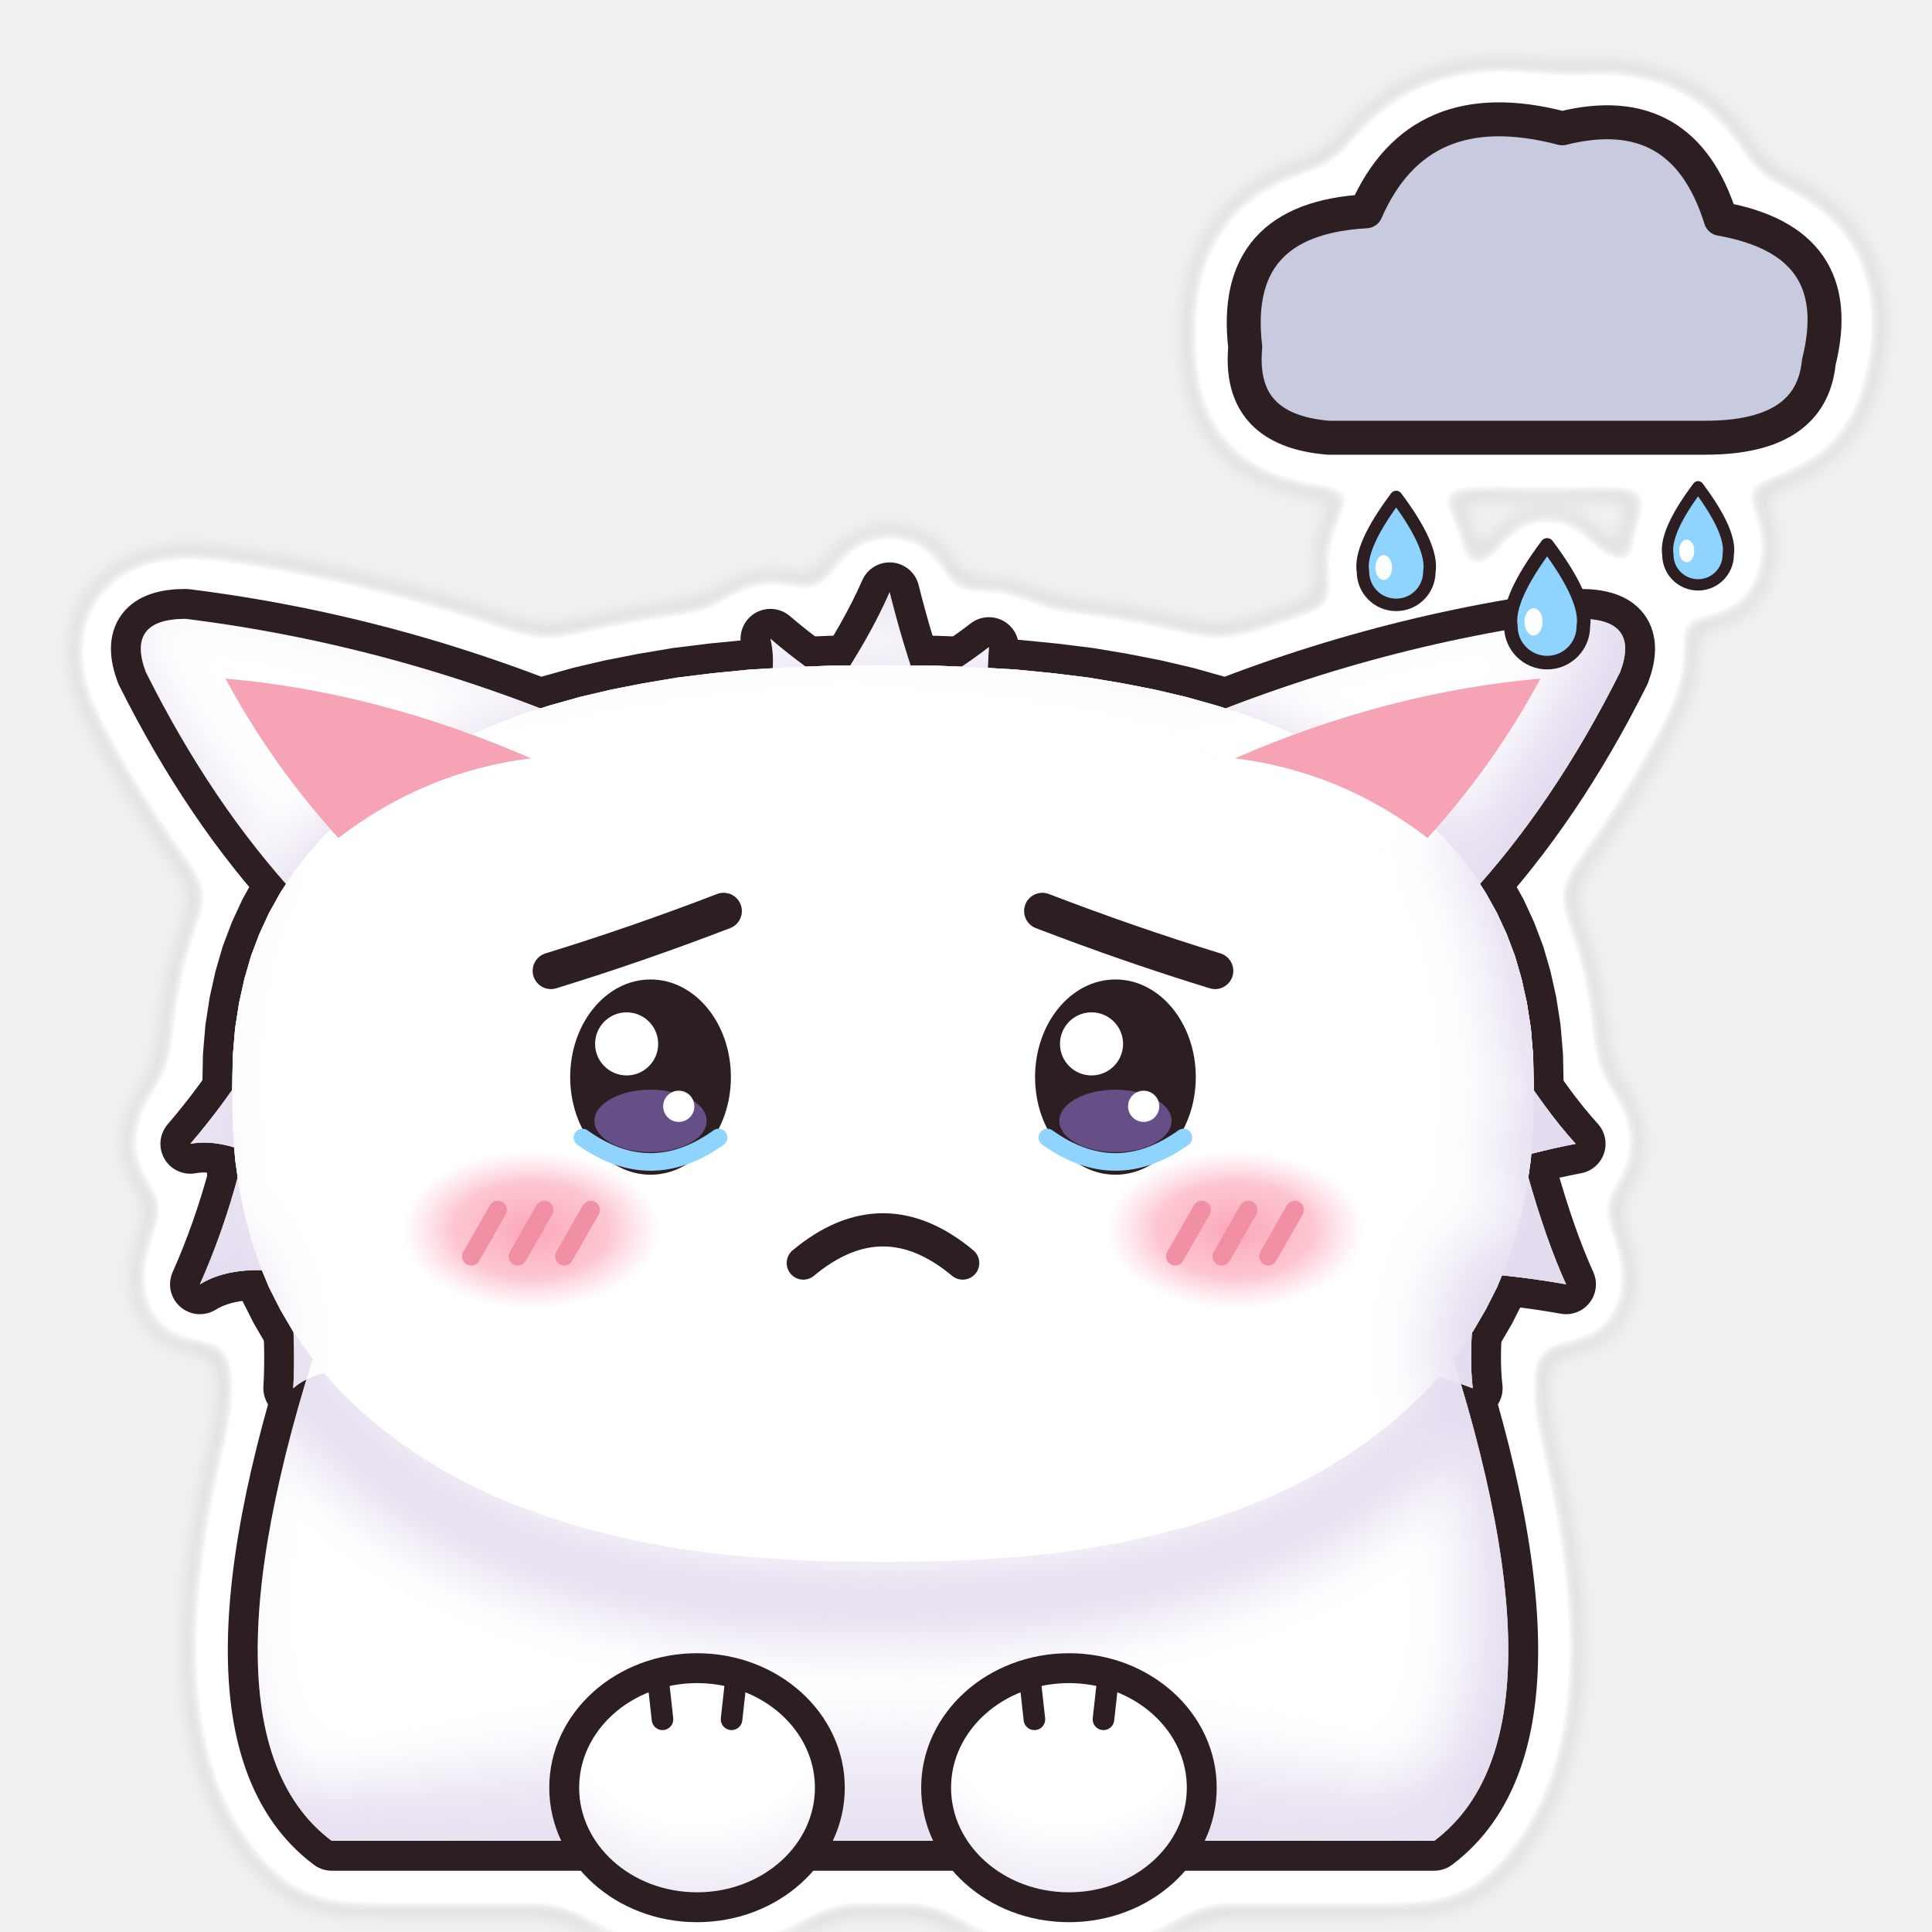
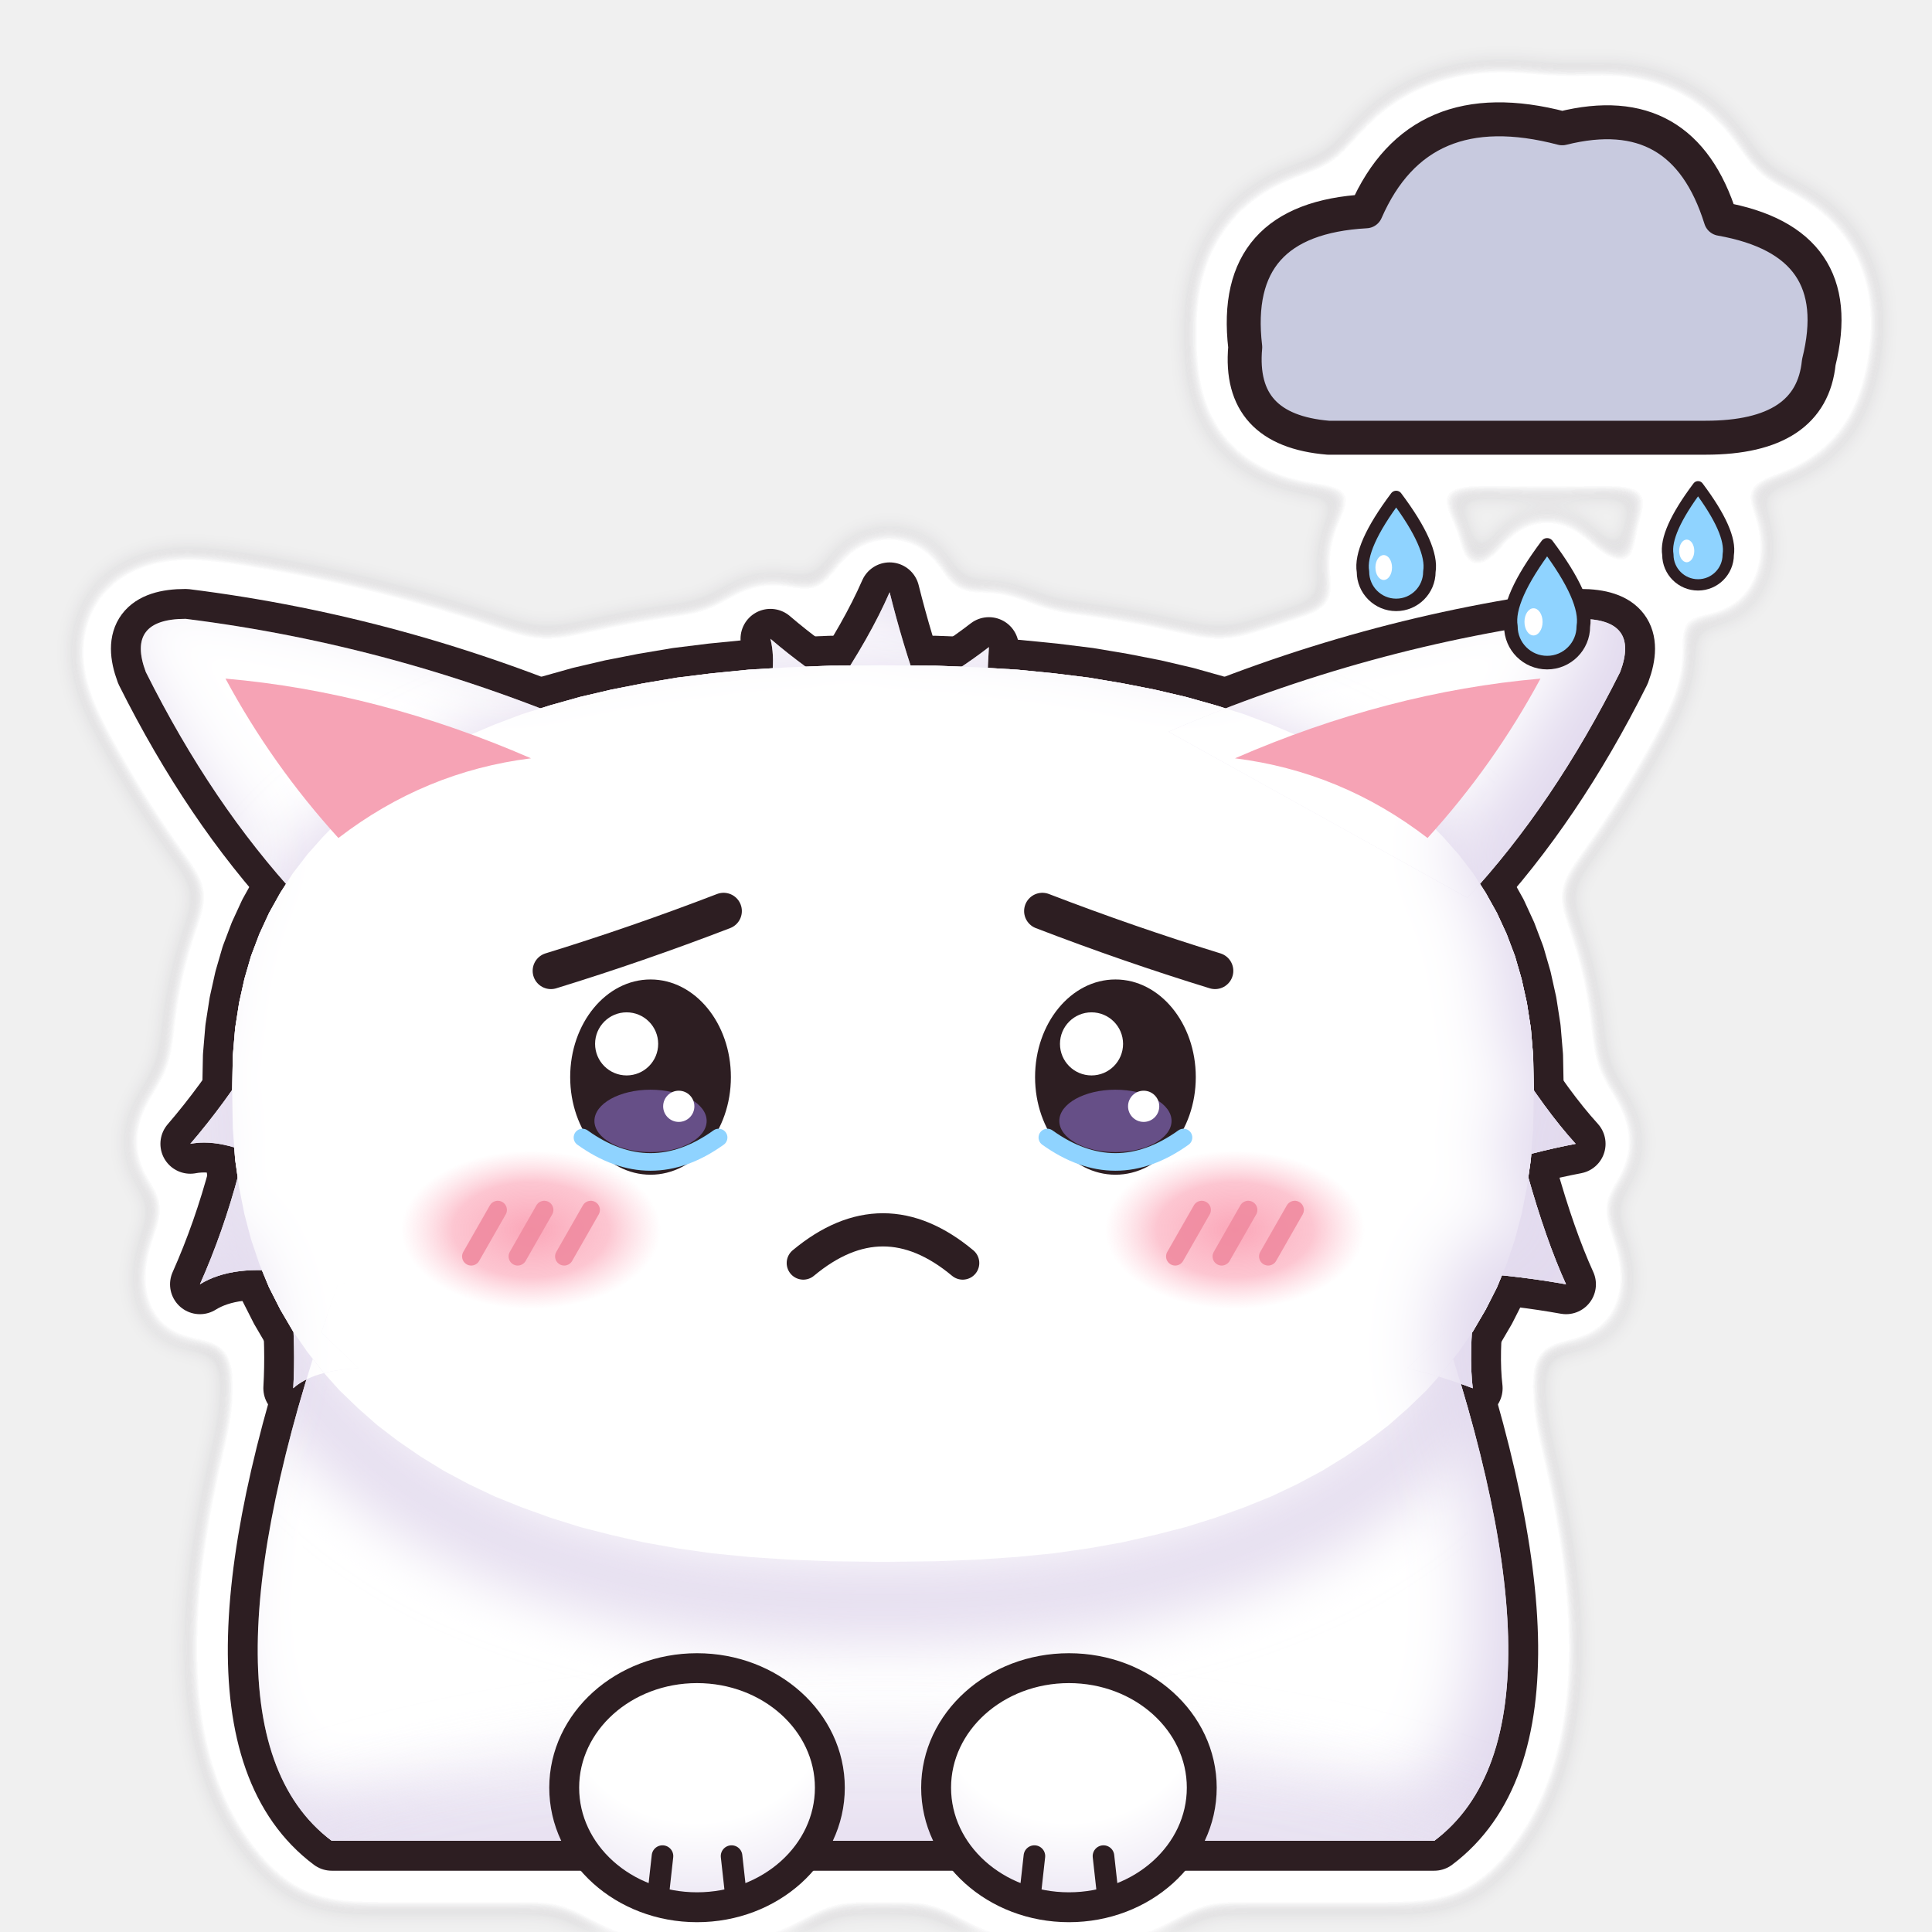
<svg xmlns="http://www.w3.org/2000/svg" viewBox="0 0 512 512" width="512" height="512">
  <defs>
    <linearGradient id="heartFill" x1="0" y1="0" x2="0" y2="1">
      <stop offset="0" stop-color="#ff9aae" />
      <stop offset="1" stop-color="#f4607d" />
    </linearGradient>
    <linearGradient id="lens" x1="0" y1="0" x2="1" y2="1">
      <stop offset="0" stop-color="#3b3350" />
      <stop offset="1" stop-color="#141019" />
    </linearGradient>
    <linearGradient id="flame" x1="0" y1="1" x2="0" y2="0">
      <stop offset="0" stop-color="#ff5a3d" />
      <stop offset="1" stop-color="#ffb43d" />
    </linearGradient>
    <linearGradient id="earFill" x1="0" y1="0" x2="0" y2="1">
      <stop offset="0" stop-color="#f7a9ba" />
      <stop offset="1" stop-color="#f493a9" />
    </linearGradient>
    <linearGradient id="mouthFill" x1="0" y1="0" x2="0" y2="1">
      <stop offset="0" stop-color="#9e2c46" />
      <stop offset="1" stop-color="#cc4a66" />
    </linearGradient>
    <linearGradient id="tongueFill" x1="0" y1="0" x2="0" y2="1">
      <stop offset="0" stop-color="#ff9db2" />
      <stop offset="1" stop-color="#f27994" />
    </linearGradient>
    <radialGradient id="blushFill">
      <stop offset="0" stop-color="#fba2b5" stop-opacity="0.95" />
      <stop offset="0.6" stop-color="#fcb3c2" stop-opacity="0.75" />
      <stop offset="1" stop-color="#fdc4cf" stop-opacity="0" />
    </radialGradient>
    <radialGradient id="blushStrong">
      <stop offset="0" stop-color="#f7839c" stop-opacity="0.95" />
      <stop offset="0.65" stop-color="#f996aa" stop-opacity="0.8" />
      <stop offset="1" stop-color="#fbb0bf" stop-opacity="0" />
    </radialGradient>
    <radialGradient id="pawShade" cx="0.5" cy="0.15" r="0.9">
      <stop offset="0.55" stop-color="#ffffff" />
      <stop offset="1" stop-color="#e9e3f2" />
    </radialGradient>
    <filter id="soft" x="-20%" y="-20%" width="140%" height="140%">
      <feGaussianBlur stdDeviation="9" />
    </filter>
    <filter id="rim" x="-10%" y="-10%" width="120%" height="120%">
      <feGaussianBlur stdDeviation="8" />
    </filter>
    <filter id="inner" filterUnits="userSpaceOnUse" x="-64" y="-64" width="640" height="640" color-interpolation-filters="sRGB">
      <feComponentTransfer in="SourceAlpha" result="outside">
        <feFuncA type="table" tableValues="1 0" />
      </feComponentTransfer>
      <feOffset in="outside" dx="-10" dy="-12" result="shifted" />
      <feGaussianBlur in="shifted" stdDeviation="10" result="soft" />
      <feComposite in="soft" in2="SourceAlpha" operator="in" result="edge" />
      <feFlood flood-color="#e2daee" />
      <feComposite in2="edge" operator="in" />
    </filter>
    <filter id="sticker" x="-15%" y="-15%" width="130%" height="130%" color-interpolation-filters="sRGB">
      <feGaussianBlur in="SourceAlpha" stdDeviation="7" result="blur" />
      <feComponentTransfer in="blur" result="mask">
        <feFuncA type="linear" slope="14" intercept="-0.6" />
      </feComponentTransfer>
      <feFlood flood-color="#ffffff" />
      <feComposite in2="mask" operator="in" result="border" />
      <feGaussianBlur in="mask" stdDeviation="2.5" result="shadowBlur" />
      <feFlood flood-color="#1d1428" flood-opacity="0.22" />
      <feComposite in2="shadowBlur" operator="in" result="shadow" />
      <feMerge>
        <feMergeNode in="shadow" />
        <feMergeNode in="border" />
        <feMergeNode in="SourceGraphic" />
      </feMerge>
    </filter>
  </defs>
  <g filter="url(#sticker)">
    <g transform="translate(234 296) scale(0.88) translate(-256 -266)">
      <clipPath id="sil">
        <path d="M92 316 C62 400 58 460 90 484 L422 484 C454 460 450 400 420 316 Z" />
        <path d="M80 200 Q54 172 34 132 Q28 116 46 116 Q110 124 170 150 Z" />
        <path d="M432 200 Q458 172 478 132 Q484 116 466 116 Q402 124 342 150 Z" />
        <path d="M452 258L451.8 269.5L451.1 278.8L449.9 287.3L448.3 295.3L446.3 302.9L443.8 310.3L440.9 317.3L437.5 324L433.7 330.5L429.4 336.7L424.7 342.7L419.7 348.3L414.1 353.7L408.2 358.9L401.9 363.7L395.2 368.3L388.2 372.6L380.7 376.6L372.9 380.3L364.7 383.6L356.1 386.7L347.2 389.5L337.8 391.9L328.1 394.1L318 395.9L307.5 397.4L296.4 398.5L284.7 399.3L271.9 399.8L256 400L240.1 399.8L227.3 399.3L215.6 398.5L204.5 397.4L194 395.9L183.9 394.1L174.2 391.9L164.8 389.5L155.9 386.7L147.3 383.6L139.1 380.3L131.3 376.6L123.8 372.6L116.8 368.3L110.1 363.7L103.8 358.9L97.9 353.7L92.3 348.3L87.3 342.7L82.6 336.7L78.3 330.5L74.5 324L71.1 317.3L68.2 310.3L65.7 302.9L63.7 295.3L62.1 287.3L60.9 278.8L60.2 269.5L60 258L60.2 247.6L60.9 239.3L62.1 231.6L63.7 224.4L65.7 217.5L68.2 210.9L71.1 204.6L74.5 198.5L78.3 192.6L82.6 187L87.3 181.7L92.3 176.6L97.9 171.7L103.8 167.1L110.1 162.7L116.8 158.6L123.8 154.7L131.3 151.1L139.1 147.8L147.3 144.7L155.9 142L164.8 139.5L174.2 137.3L183.9 135.4L194 133.7L204.5 132.4L215.6 131.3L227.3 130.6L240.1 130.1L256 130L271.9 130.1L284.7 130.6L296.4 131.3L307.5 132.4L318 133.7L328.1 135.4L337.8 137.3L347.2 139.5L356.1 142L364.7 144.7L372.9 147.8L380.7 151.1L388.2 154.7L395.2 158.6L401.9 162.7L408.2 167.1L414.1 171.7L419.7 176.6L424.7 181.7L429.4 187L433.7 192.6L437.5 198.5L440.9 204.6L443.8 210.9L446.3 217.5L448.3 224.4L449.9 231.6L451.1 239.3L451.8 247.6Z" />
        <path d="M219.5 145.6 Q224.5 131.6 222.1 122 Q232.5 130.9 244.5 138.4 Z" />
        <path d="M241 138 Q252.1 121.5 258 108 Q261.9 123.6 267 138 Z" />
        <path d="M266.5 138.6 Q279.3 131.2 287.9 124.5 Q287.2 135.2 287.5 145.4 Z" />
        <path d="M73 280.7 Q58 272.1 47.4 274.1 Q57.9 261.9 67 247.3 Z" />
        <path d="M445 247.3 Q455.4 264 464.6 274.1 Q451.5 276.6 439 280.7 Z" />
        <path d="M78 313 Q60.3 310.2 50.3 316.4 Q57.3 300.7 62 283 Z" />
        <path d="M450 283 Q455.6 303 461.7 316.4 Q447.7 313.9 434 313 Z" />
        <path d="M98.1 341.7 Q84.4 342.3 78.4 347.7 Q79.1 335.5 77.9 322.3 Z" />
        <path d="M434.1 322.3 Q432.4 337.6 433.6 347.7 Q424 344 413.9 341.7 Z" />
        <path d="M88.6 418.3 Q77.1 411.3 70 412.7 Q75.3 402.2 79.4 389.7 Z" />
        <path d="M432.6 389.7 Q437.1 404.4 442 412.7 Q432.6 414.7 423.4 418.3 Z" />
      </clipPath>
      <g fill="#2d1e22" stroke="#2d1e22" stroke-width="18" stroke-linejoin="round">
        <path d="M92 316 C62 400 58 460 90 484 L422 484 C454 460 450 400 420 316 Z" />
        <path d="M80 200 Q54 172 34 132 Q28 116 46 116 Q110 124 170 150 Z" />
        <path d="M432 200 Q458 172 478 132 Q484 116 466 116 Q402 124 342 150 Z" />
        <path d="M452 258L451.8 269.5L451.1 278.8L449.9 287.3L448.3 295.3L446.3 302.9L443.8 310.3L440.9 317.3L437.5 324L433.7 330.5L429.4 336.7L424.7 342.7L419.7 348.3L414.1 353.7L408.2 358.9L401.9 363.7L395.2 368.3L388.2 372.6L380.7 376.6L372.9 380.3L364.7 383.6L356.1 386.7L347.2 389.5L337.8 391.9L328.1 394.1L318 395.9L307.5 397.4L296.4 398.5L284.7 399.3L271.9 399.8L256 400L240.1 399.8L227.3 399.3L215.6 398.5L204.5 397.4L194 395.9L183.9 394.1L174.2 391.9L164.8 389.5L155.9 386.7L147.3 383.6L139.1 380.3L131.3 376.6L123.8 372.6L116.8 368.3L110.1 363.7L103.8 358.9L97.9 353.7L92.3 348.3L87.3 342.7L82.6 336.7L78.3 330.5L74.5 324L71.1 317.3L68.2 310.3L65.7 302.9L63.7 295.3L62.1 287.3L60.9 278.8L60.2 269.5L60 258L60.2 247.6L60.9 239.3L62.1 231.6L63.7 224.4L65.7 217.5L68.2 210.9L71.1 204.6L74.5 198.5L78.3 192.6L82.6 187L87.3 181.7L92.3 176.6L97.9 171.7L103.8 167.1L110.1 162.7L116.8 158.6L123.8 154.7L131.3 151.1L139.1 147.8L147.3 144.7L155.9 142L164.8 139.5L174.2 137.3L183.9 135.4L194 133.7L204.5 132.4L215.6 131.3L227.3 130.6L240.1 130.1L256 130L271.9 130.1L284.7 130.6L296.4 131.3L307.5 132.4L318 133.7L328.1 135.4L337.8 137.3L347.2 139.5L356.1 142L364.7 144.7L372.9 147.8L380.7 151.1L388.2 154.7L395.2 158.6L401.9 162.7L408.2 167.1L414.1 171.7L419.7 176.6L424.7 181.7L429.4 187L433.7 192.6L437.5 198.5L440.9 204.6L443.8 210.9L446.3 217.5L448.3 224.4L449.9 231.6L451.1 239.3L451.8 247.6Z" />
        <path d="M219.5 145.6 Q224.5 131.6 222.1 122 Q232.5 130.9 244.5 138.4 Z" />
        <path d="M241 138 Q252.1 121.5 258 108 Q261.9 123.6 267 138 Z" />
        <path d="M266.5 138.6 Q279.3 131.2 287.9 124.5 Q287.2 135.2 287.5 145.4 Z" />
        <path d="M73 280.7 Q58 272.1 47.4 274.1 Q57.9 261.9 67 247.3 Z" />
        <path d="M445 247.3 Q455.4 264 464.6 274.1 Q451.5 276.6 439 280.7 Z" />
        <path d="M78 313 Q60.3 310.2 50.3 316.4 Q57.3 300.7 62 283 Z" />
        <path d="M450 283 Q455.6 303 461.7 316.4 Q447.7 313.9 434 313 Z" />
        <path d="M98.1 341.7 Q84.4 342.3 78.4 347.7 Q79.1 335.5 77.9 322.3 Z" />
        <path d="M434.1 322.3 Q432.4 337.6 433.6 347.7 Q424 344 413.9 341.7 Z" />
        <path d="M88.6 418.3 Q77.1 411.3 70 412.7 Q75.3 402.2 79.4 389.7 Z" />
        <path d="M432.6 389.7 Q437.1 404.4 442 412.7 Q432.6 414.7 423.4 418.3 Z" />
      </g>
      <g fill="#ffffff">
        <path d="M92 316 C62 400 58 460 90 484 L422 484 C454 460 450 400 420 316 Z" />
        <path d="M80 200 Q54 172 34 132 Q28 116 46 116 Q110 124 170 150 Z" />
        <path d="M432 200 Q458 172 478 132 Q484 116 466 116 Q402 124 342 150 Z" />
        <path d="M452 258L451.8 269.5L451.1 278.8L449.9 287.3L448.3 295.3L446.3 302.9L443.8 310.3L440.9 317.3L437.5 324L433.7 330.5L429.4 336.7L424.7 342.7L419.7 348.3L414.1 353.7L408.2 358.9L401.9 363.7L395.2 368.3L388.2 372.6L380.7 376.6L372.9 380.3L364.7 383.6L356.1 386.7L347.2 389.5L337.8 391.9L328.1 394.1L318 395.9L307.5 397.4L296.4 398.5L284.7 399.3L271.9 399.8L256 400L240.1 399.8L227.3 399.3L215.6 398.5L204.5 397.4L194 395.9L183.9 394.1L174.2 391.9L164.8 389.5L155.9 386.7L147.3 383.6L139.1 380.3L131.3 376.6L123.8 372.6L116.8 368.3L110.1 363.7L103.8 358.9L97.9 353.7L92.3 348.3L87.3 342.7L82.6 336.7L78.3 330.5L74.5 324L71.1 317.3L68.2 310.3L65.7 302.9L63.7 295.3L62.1 287.3L60.9 278.8L60.2 269.5L60 258L60.2 247.6L60.9 239.3L62.1 231.6L63.7 224.4L65.7 217.5L68.2 210.9L71.1 204.6L74.5 198.5L78.3 192.6L82.6 187L87.3 181.7L92.3 176.6L97.9 171.7L103.8 167.1L110.1 162.7L116.8 158.6L123.8 154.7L131.3 151.1L139.1 147.8L147.3 144.7L155.9 142L164.8 139.5L174.2 137.3L183.9 135.4L194 133.7L204.5 132.4L215.6 131.3L227.3 130.6L240.1 130.1L256 130L271.9 130.1L284.7 130.6L296.4 131.3L307.5 132.4L318 133.7L328.1 135.4L337.8 137.3L347.2 139.5L356.1 142L364.7 144.7L372.9 147.8L380.7 151.1L388.2 154.7L395.2 158.6L401.9 162.7L408.2 167.1L414.1 171.7L419.7 176.6L424.7 181.7L429.4 187L433.7 192.6L437.5 198.5L440.9 204.6L443.8 210.9L446.3 217.5L448.3 224.4L449.9 231.6L451.1 239.3L451.8 247.6Z" />
        <path d="M219.5 145.6 Q224.5 131.6 222.1 122 Q232.5 130.9 244.5 138.4 Z" />
        <path d="M241 138 Q252.1 121.5 258 108 Q261.9 123.6 267 138 Z" />
        <path d="M266.5 138.6 Q279.3 131.2 287.9 124.5 Q287.2 135.2 287.5 145.4 Z" />
        <path d="M73 280.7 Q58 272.1 47.4 274.1 Q57.9 261.9 67 247.3 Z" />
        <path d="M445 247.3 Q455.4 264 464.6 274.1 Q451.5 276.6 439 280.7 Z" />
        <path d="M78 313 Q60.3 310.2 50.3 316.4 Q57.3 300.7 62 283 Z" />
        <path d="M450 283 Q455.6 303 461.7 316.4 Q447.7 313.9 434 313 Z" />
        <path d="M98.1 341.7 Q84.4 342.3 78.4 347.7 Q79.1 335.5 77.9 322.3 Z" />
        <path d="M434.1 322.3 Q432.4 337.6 433.6 347.7 Q424 344 413.9 341.7 Z" />
        <path d="M88.6 418.3 Q77.1 411.3 70 412.7 Q75.3 402.2 79.4 389.7 Z" />
        <path d="M432.6 389.7 Q437.1 404.4 442 412.7 Q432.6 414.7 423.4 418.3 Z" />
      </g>
      <g clip-path="url(#sil)">
        <path d="M452 258L451.8 269.5L451.1 278.8L449.9 287.3L448.3 295.3L446.3 302.9L443.8 310.3L440.9 317.3L437.5 324L433.7 330.5L429.4 336.7L424.7 342.7L419.7 348.3L414.1 353.7L408.2 358.9L401.9 363.7L395.2 368.3L388.2 372.6L380.7 376.6L372.9 380.3L364.7 383.6L356.1 386.7L347.2 389.5L337.8 391.9L328.1 394.1L318 395.9L307.5 397.4L296.4 398.5L284.7 399.3L271.9 399.8L256 400L240.1 399.8L227.3 399.3L215.6 398.5L204.5 397.4L194 395.9L183.9 394.1L174.2 391.9L164.8 389.5L155.9 386.7L147.3 383.6L139.1 380.3L131.3 376.6L123.8 372.6L116.8 368.3L110.1 363.7L103.8 358.9L97.9 353.7L92.3 348.3L87.3 342.7L82.6 336.7L78.3 330.5L74.5 324L71.1 317.3L68.2 310.3L65.7 302.9L63.7 295.3L62.1 287.3L60.9 278.8L60.2 269.5L60 258L60.2 247.6L60.9 239.3L62.1 231.6L63.7 224.4L65.7 217.5L68.2 210.9L71.1 204.6L74.5 198.5L78.3 192.6L82.6 187L87.3 181.7L92.3 176.6L97.9 171.7L103.8 167.1L110.1 162.7L116.8 158.6L123.8 154.7L131.3 151.1L139.1 147.8L147.3 144.7L155.9 142L164.8 139.5L174.2 137.3L183.9 135.4L194 133.7L204.5 132.4L215.6 131.3L227.3 130.6L240.1 130.1L256 130L271.9 130.1L284.7 130.6L296.4 131.3L307.5 132.4L318 133.7L328.1 135.4L337.8 137.3L347.2 139.5L356.1 142L364.7 144.7L372.9 147.8L380.7 151.1L388.2 154.7L395.2 158.6L401.9 162.7L408.2 167.1L414.1 171.7L419.7 176.6L424.7 181.7L429.4 187L433.7 192.6L437.5 198.5L440.9 204.6L443.8 210.9L446.3 217.5L448.3 224.4L449.9 231.6L451.1 239.3L451.8 247.6Z" fill="none" stroke="#e6dff0" stroke-width="26" filter="url(#rim)" transform="translate(0 12)" />
        <path d="M452 258L451.8 269.5L451.1 278.8L449.9 287.3L448.3 295.3L446.3 302.9L443.8 310.3L440.9 317.3L437.5 324L433.7 330.5L429.4 336.7L424.7 342.7L419.7 348.3L414.1 353.7L408.2 358.9L401.9 363.7L395.2 368.3L388.2 372.6L380.7 376.6L372.9 380.3L364.7 383.6L356.1 386.7L347.2 389.5L337.8 391.9L328.1 394.1L318 395.9L307.5 397.4L296.4 398.5L284.7 399.3L271.9 399.8L256 400L240.1 399.8L227.3 399.3L215.6 398.5L204.5 397.4L194 395.9L183.9 394.1L174.2 391.9L164.8 389.5L155.9 386.7L147.3 383.6L139.1 380.3L131.3 376.6L123.8 372.6L116.8 368.3L110.1 363.7L103.8 358.9L97.9 353.7L92.3 348.3L87.3 342.7L82.6 336.7L78.3 330.5L74.5 324L71.1 317.3L68.2 310.3L65.7 302.9L63.7 295.3L62.1 287.3L60.9 278.8L60.2 269.5L60 258L60.2 247.6L60.9 239.3L62.1 231.6L63.7 224.4L65.7 217.5L68.2 210.9L71.1 204.6L74.5 198.5L78.3 192.6L82.6 187L87.3 181.7L92.3 176.6L97.9 171.7L103.8 167.1L110.1 162.7L116.8 158.6L123.8 154.7L131.3 151.1L139.1 147.8L147.3 144.7L155.9 142L164.8 139.5L174.2 137.3L183.9 135.4L194 133.7L204.5 132.4L215.6 131.3L227.3 130.6L240.1 130.1L256 130L271.9 130.1L284.7 130.6L296.4 131.3L307.5 132.4L318 133.7L328.1 135.4L337.8 137.3L347.2 139.5L356.1 142L364.7 144.7L372.9 147.8L380.7 151.1L388.2 154.7L395.2 158.6L401.9 162.7L408.2 167.1L414.1 171.7L419.7 176.6L424.7 181.7L429.4 187L433.7 192.6L437.5 198.5L440.9 204.6L443.8 210.9L446.3 217.5L448.3 224.4L449.9 231.6L451.1 239.3L451.8 247.6Z" fill="#ffffff" />
      </g>
      <g filter="url(#inner)" fill="#ffffff">
        <path d="M92 316 C62 400 58 460 90 484 L422 484 C454 460 450 400 420 316 Z" />
        <path d="M80 200 Q54 172 34 132 Q28 116 46 116 Q110 124 170 150 Z" />
        <path d="M432 200 Q458 172 478 132 Q484 116 466 116 Q402 124 342 150 Z" />
        <path d="M452 258L451.8 269.5L451.1 278.8L449.9 287.3L448.3 295.3L446.3 302.9L443.8 310.3L440.9 317.3L437.5 324L433.7 330.5L429.4 336.7L424.7 342.7L419.7 348.3L414.1 353.7L408.2 358.9L401.9 363.7L395.2 368.3L388.2 372.6L380.7 376.6L372.9 380.3L364.7 383.6L356.1 386.7L347.2 389.5L337.8 391.9L328.1 394.1L318 395.9L307.5 397.4L296.4 398.5L284.7 399.3L271.9 399.8L256 400L240.1 399.8L227.3 399.3L215.6 398.5L204.5 397.4L194 395.9L183.9 394.1L174.2 391.9L164.8 389.5L155.9 386.7L147.3 383.6L139.1 380.3L131.3 376.6L123.8 372.6L116.8 368.3L110.1 363.7L103.8 358.9L97.9 353.7L92.3 348.3L87.3 342.7L82.6 336.7L78.3 330.5L74.5 324L71.1 317.3L68.2 310.3L65.7 302.9L63.7 295.3L62.1 287.3L60.9 278.8L60.2 269.5L60 258L60.2 247.6L60.9 239.3L62.1 231.6L63.7 224.4L65.7 217.5L68.2 210.9L71.1 204.6L74.5 198.5L78.3 192.6L82.6 187L87.3 181.7L92.3 176.6L97.9 171.7L103.8 167.1L110.1 162.7L116.8 158.6L123.8 154.7L131.3 151.1L139.1 147.8L147.3 144.7L155.9 142L164.8 139.5L174.2 137.3L183.9 135.4L194 133.7L204.5 132.4L215.6 131.3L227.3 130.6L240.1 130.1L256 130L271.9 130.1L284.7 130.6L296.4 131.3L307.5 132.4L318 133.7L328.1 135.4L337.8 137.3L347.2 139.5L356.1 142L364.7 144.7L372.9 147.8L380.7 151.1L388.2 154.7L395.2 158.6L401.9 162.7L408.2 167.1L414.1 171.7L419.7 176.6L424.7 181.7L429.4 187L433.7 192.6L437.5 198.5L440.9 204.6L443.8 210.9L446.3 217.5L448.3 224.4L449.9 231.6L451.1 239.3L451.8 247.6Z" />
        <path d="M219.5 145.6 Q224.5 131.6 222.1 122 Q232.5 130.9 244.5 138.4 Z" />
        <path d="M241 138 Q252.1 121.5 258 108 Q261.9 123.6 267 138 Z" />
        <path d="M266.5 138.6 Q279.3 131.2 287.9 124.5 Q287.2 135.2 287.5 145.4 Z" />
        <path d="M73 280.7 Q58 272.1 47.4 274.1 Q57.9 261.9 67 247.3 Z" />
        <path d="M445 247.3 Q455.4 264 464.6 274.1 Q451.5 276.6 439 280.7 Z" />
        <path d="M78 313 Q60.3 310.2 50.3 316.4 Q57.3 300.7 62 283 Z" />
        <path d="M450 283 Q455.6 303 461.7 316.4 Q447.7 313.9 434 313 Z" />
        <path d="M98.1 341.7 Q84.4 342.3 78.4 347.7 Q79.1 335.5 77.9 322.3 Z" />
        <path d="M434.1 322.3 Q432.4 337.6 433.6 347.7 Q424 344 413.9 341.7 Z" />
        <path d="M88.6 418.3 Q77.1 411.3 70 412.7 Q75.3 402.2 79.4 389.7 Z" />
        <path d="M432.6 389.7 Q437.1 404.4 442 412.7 Q432.6 414.7 423.4 418.3 Z" />
      </g>
      <g clip-path="url(#sil)">
        <ellipse cx="256" cy="530" rx="240" ry="80" fill="#e9e3f2" filter="url(#soft)" opacity="0.7" />
      </g>
      <path d="M92 182 Q72 160 58 134 Q104 138 150 158 Q118 162 92 182Z" fill="#f6a3b5" />
      <path d="M420 182 Q440 160 454 134 Q408 138 362 158 Q394 162 420 182Z" fill="#f6a3b5" />
      <ellipse cx="150" cy="300" rx="39.1" ry="23.8" fill="url(#blushFill)" />
      <path d="M132 308 l8 -14 M146 308 l8 -14 M160 308 l8 -14" stroke="#f08ba0" stroke-width="5.5" stroke-linecap="round" opacity="0.9" />
      <ellipse cx="362" cy="300" rx="39.1" ry="23.8" fill="url(#blushFill)" />
      <path d="M344 308 l8 -14 M358 308 l8 -14 M372 308 l8 -14" stroke="#f08ba0" stroke-width="5.5" stroke-linecap="round" opacity="0.9" />
      <path d="M156 222 Q182 214 208 204" fill="none" stroke="#2d1e22" stroke-width="11" stroke-linecap="round" stroke-linejoin="round" />
      <path d="M356 222 Q330 214 304 204" fill="none" stroke="#2d1e22" stroke-width="11" stroke-linecap="round" stroke-linejoin="round" />
      <ellipse cx="186" cy="254" rx="24.2" ry="29.4" fill="#2d1e22" />
      <ellipse cx="186" cy="267.2" rx="16.9" ry="9.4" fill="#7a5fa8" opacity="0.75" />
      <circle cx="194.5" cy="262.8" r="4.7" fill="#ffffff" />
      <path d="M165.5 272.2 Q186 286.9 206.5 272.2" fill="none" stroke="#8fd3ff" stroke-width="5.3" stroke-linecap="round" />
      <circle cx="178.8" cy="244" r="9.5" fill="#ffffff" />
      <ellipse cx="326" cy="254" rx="24.2" ry="29.4" fill="#2d1e22" />
      <ellipse cx="326" cy="267.2" rx="16.9" ry="9.4" fill="#7a5fa8" opacity="0.75" />
      <circle cx="334.5" cy="262.8" r="4.7" fill="#ffffff" />
      <path d="M305.5 272.2 Q326 286.9 346.5 272.2" fill="none" stroke="#8fd3ff" stroke-width="5.3" stroke-linecap="round" />
      <circle cx="318.8" cy="244" r="9.5" fill="#ffffff" />
      <path d="M232 310 Q256 290 280 310" fill="none" stroke="#2d1e22" stroke-width="10" stroke-linecap="round" stroke-linejoin="round" />
      <g transform="translate(200 468)">
        <ellipse cx="0" cy="0" rx="40" ry="36" fill="url(#pawShade)" stroke="#2d1e22" stroke-width="9" />
-         <path d="M-12 -35 l1.6 14.4 M12 -35 l-1.6 14.4" fill="none" stroke="#2d1e22" stroke-width="6.5" stroke-linecap="round" stroke-linejoin="round" />
+         <g transform="scale(1 -1)">
+           <path d="M-12 -35 l1.6 14.4 M12 -35 l-1.6 14.4" fill="none" stroke="#2d1e22" stroke-width="6.5" stroke-linecap="round" stroke-linejoin="round" />
+         </g>
      </g>
      <g transform="translate(312 468)">
        <ellipse cx="0" cy="0" rx="40" ry="36" fill="url(#pawShade)" stroke="#2d1e22" stroke-width="9" />
-         <path d="M-12 -35 l1.6 14.4 M12 -35 l-1.6 14.4" fill="none" stroke="#2d1e22" stroke-width="6.5" stroke-linecap="round" stroke-linejoin="round" />
+         <g transform="scale(1 -1)">
+           <path d="M-12 -35 l1.6 14.4 M12 -35 l-1.6 14.4" fill="none" stroke="#2d1e22" stroke-width="6.5" stroke-linecap="round" stroke-linejoin="round" />
+         </g>
      </g>
    </g>
    <path d="M330 92 Q326 58 362 56 Q376 24 414 34 Q446 26 456 58 Q490 64 482 96 Q480 116 452 116 L352 116 Q328 114 330 92Z" fill="#c8cadf" stroke="#2d1e22" stroke-width="9" stroke-linejoin="round" />
    <g transform="translate(370 146) scale(0.55)">
      <path d="M0 -26 Q18 -2 16 10 A16 16 0 1 1 -16 10 Q-18 -2 0 -26Z" fill="#8fd3ff" stroke="#2d1e22" stroke-width="6" stroke-linejoin="round" />
      <ellipse cx="-6" cy="8" rx="4" ry="6" fill="#ffffff" />
    </g>
    <g transform="translate(410 160) scale(0.6)">
      <path d="M0 -26 Q18 -2 16 10 A16 16 0 1 1 -16 10 Q-18 -2 0 -26Z" fill="#8fd3ff" stroke="#2d1e22" stroke-width="6" stroke-linejoin="round" />
      <ellipse cx="-6" cy="8" rx="4" ry="6" fill="#ffffff" />
    </g>
    <g transform="translate(450 142) scale(0.5)">
      <path d="M0 -26 Q18 -2 16 10 A16 16 0 1 1 -16 10 Q-18 -2 0 -26Z" fill="#8fd3ff" stroke="#2d1e22" stroke-width="6" stroke-linejoin="round" />
      <ellipse cx="-6" cy="8" rx="4" ry="6" fill="#ffffff" />
    </g>
  </g>
</svg>
